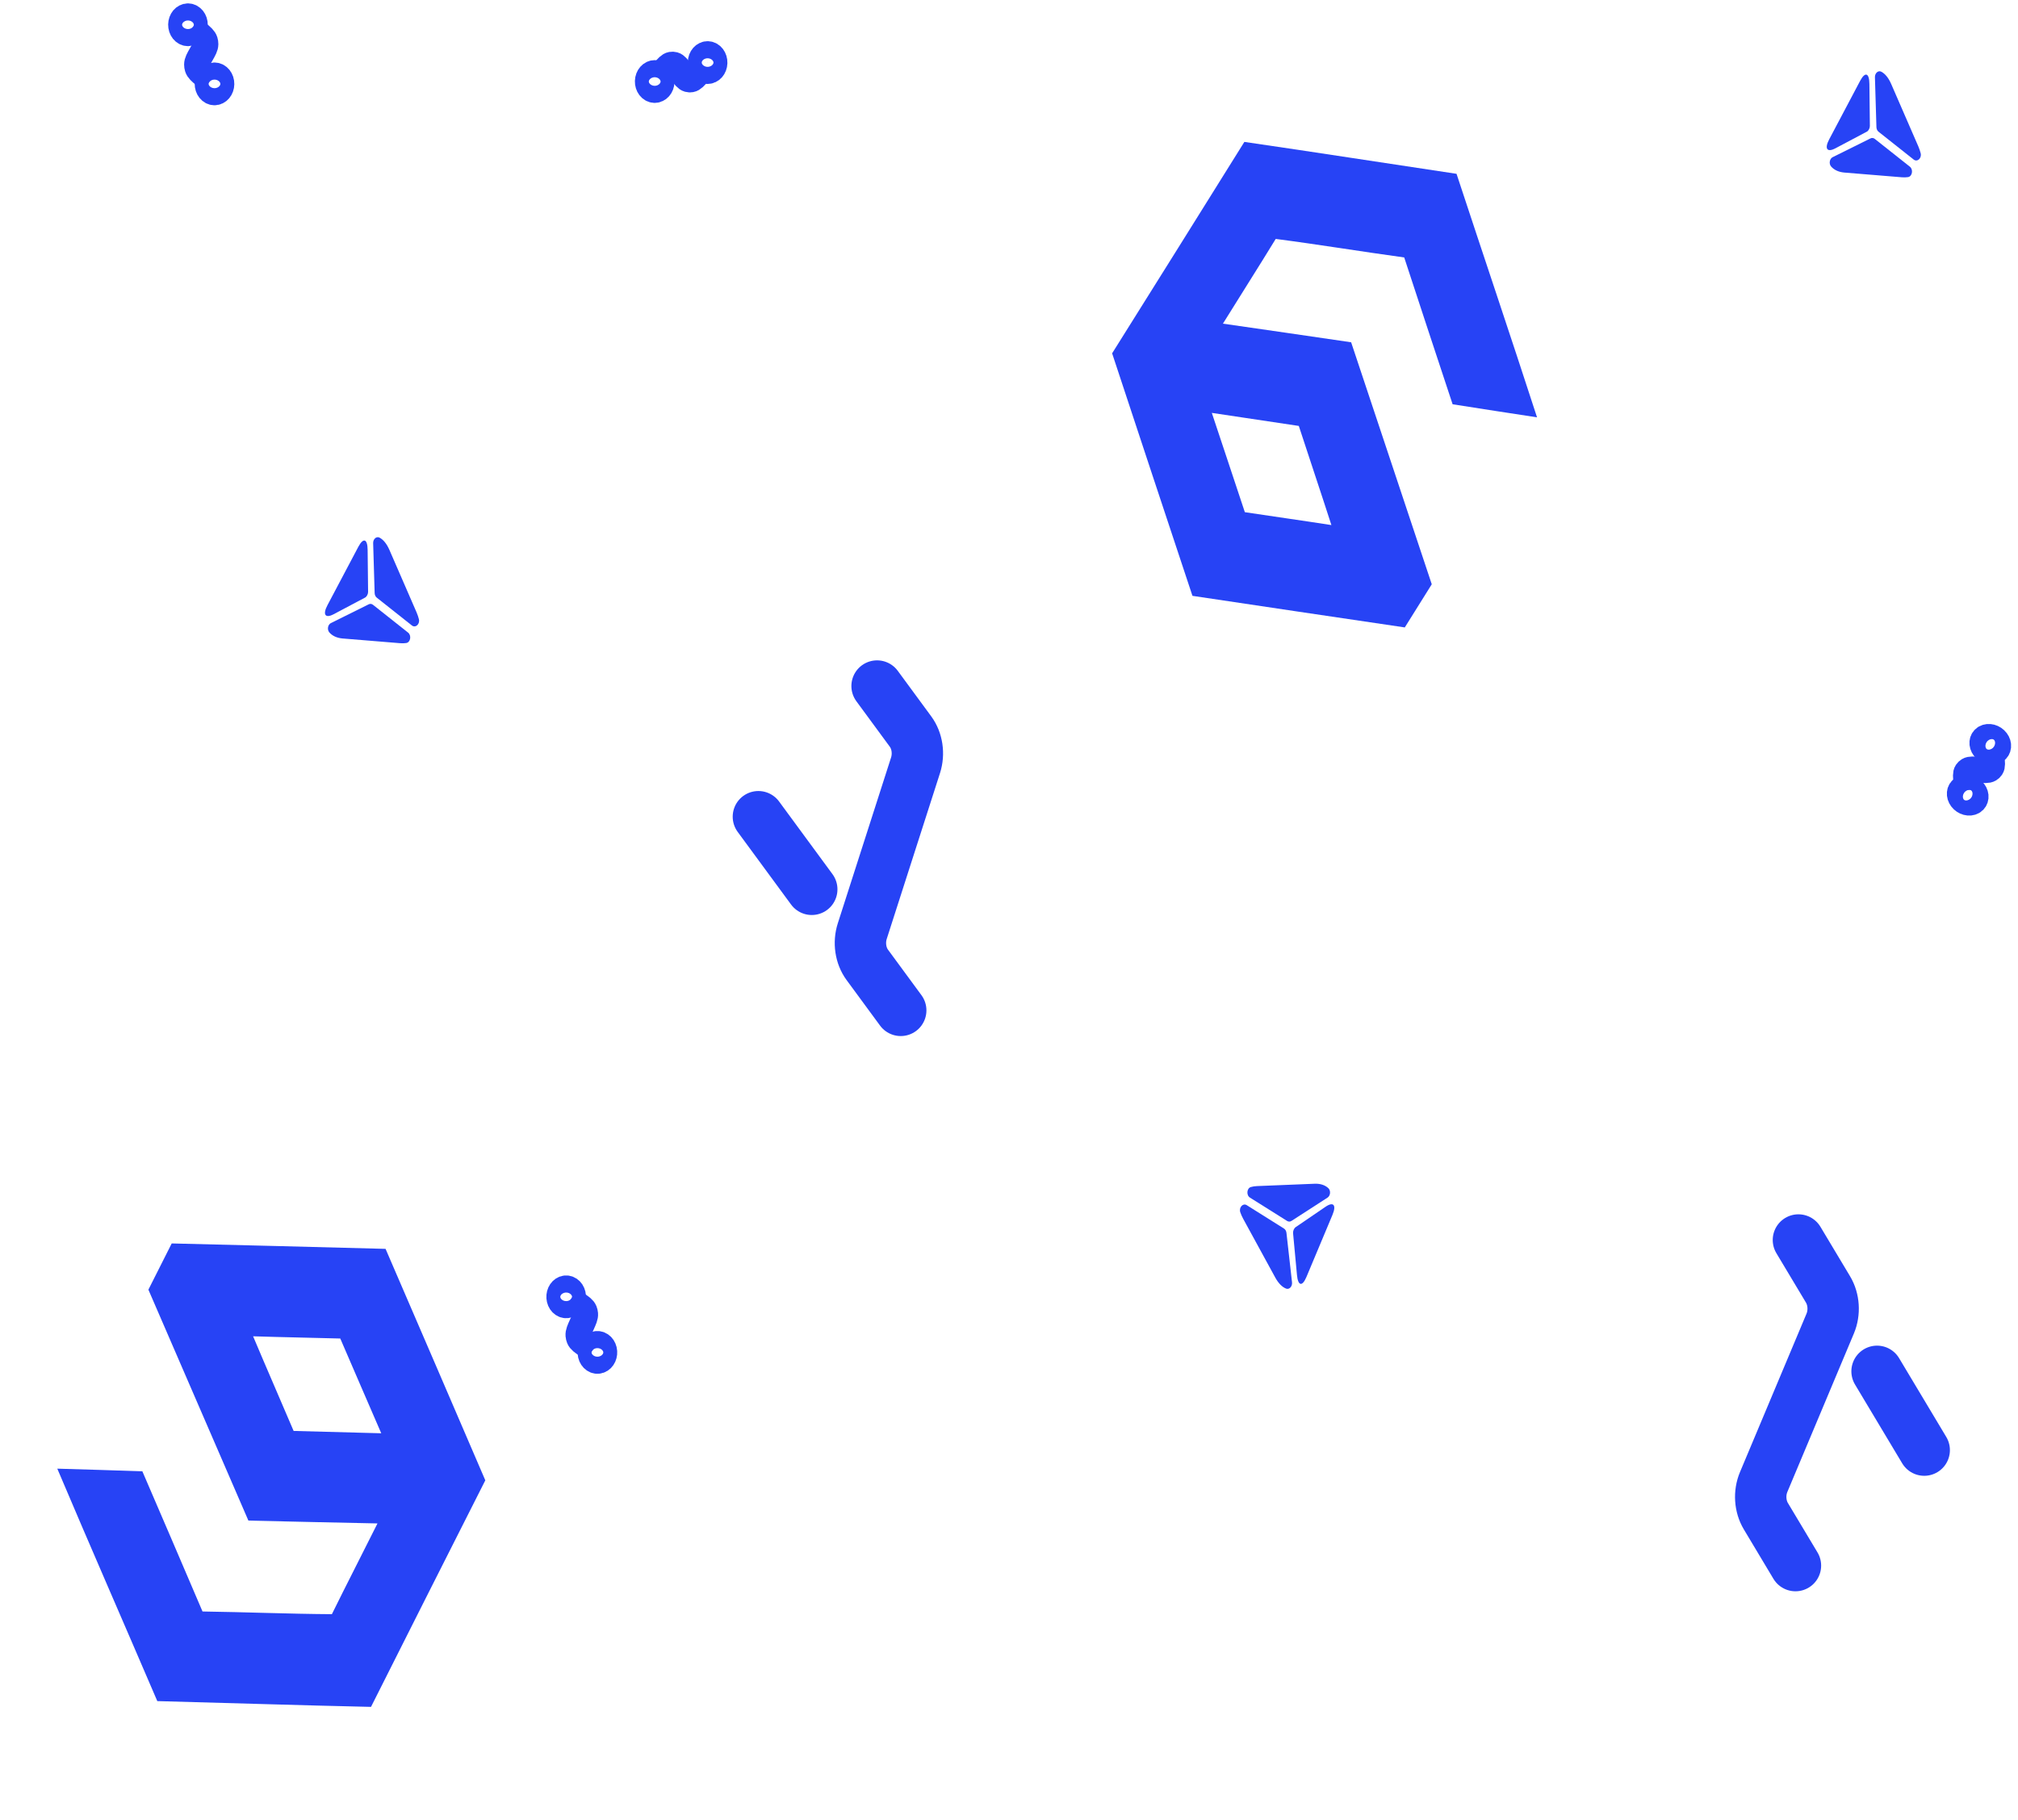
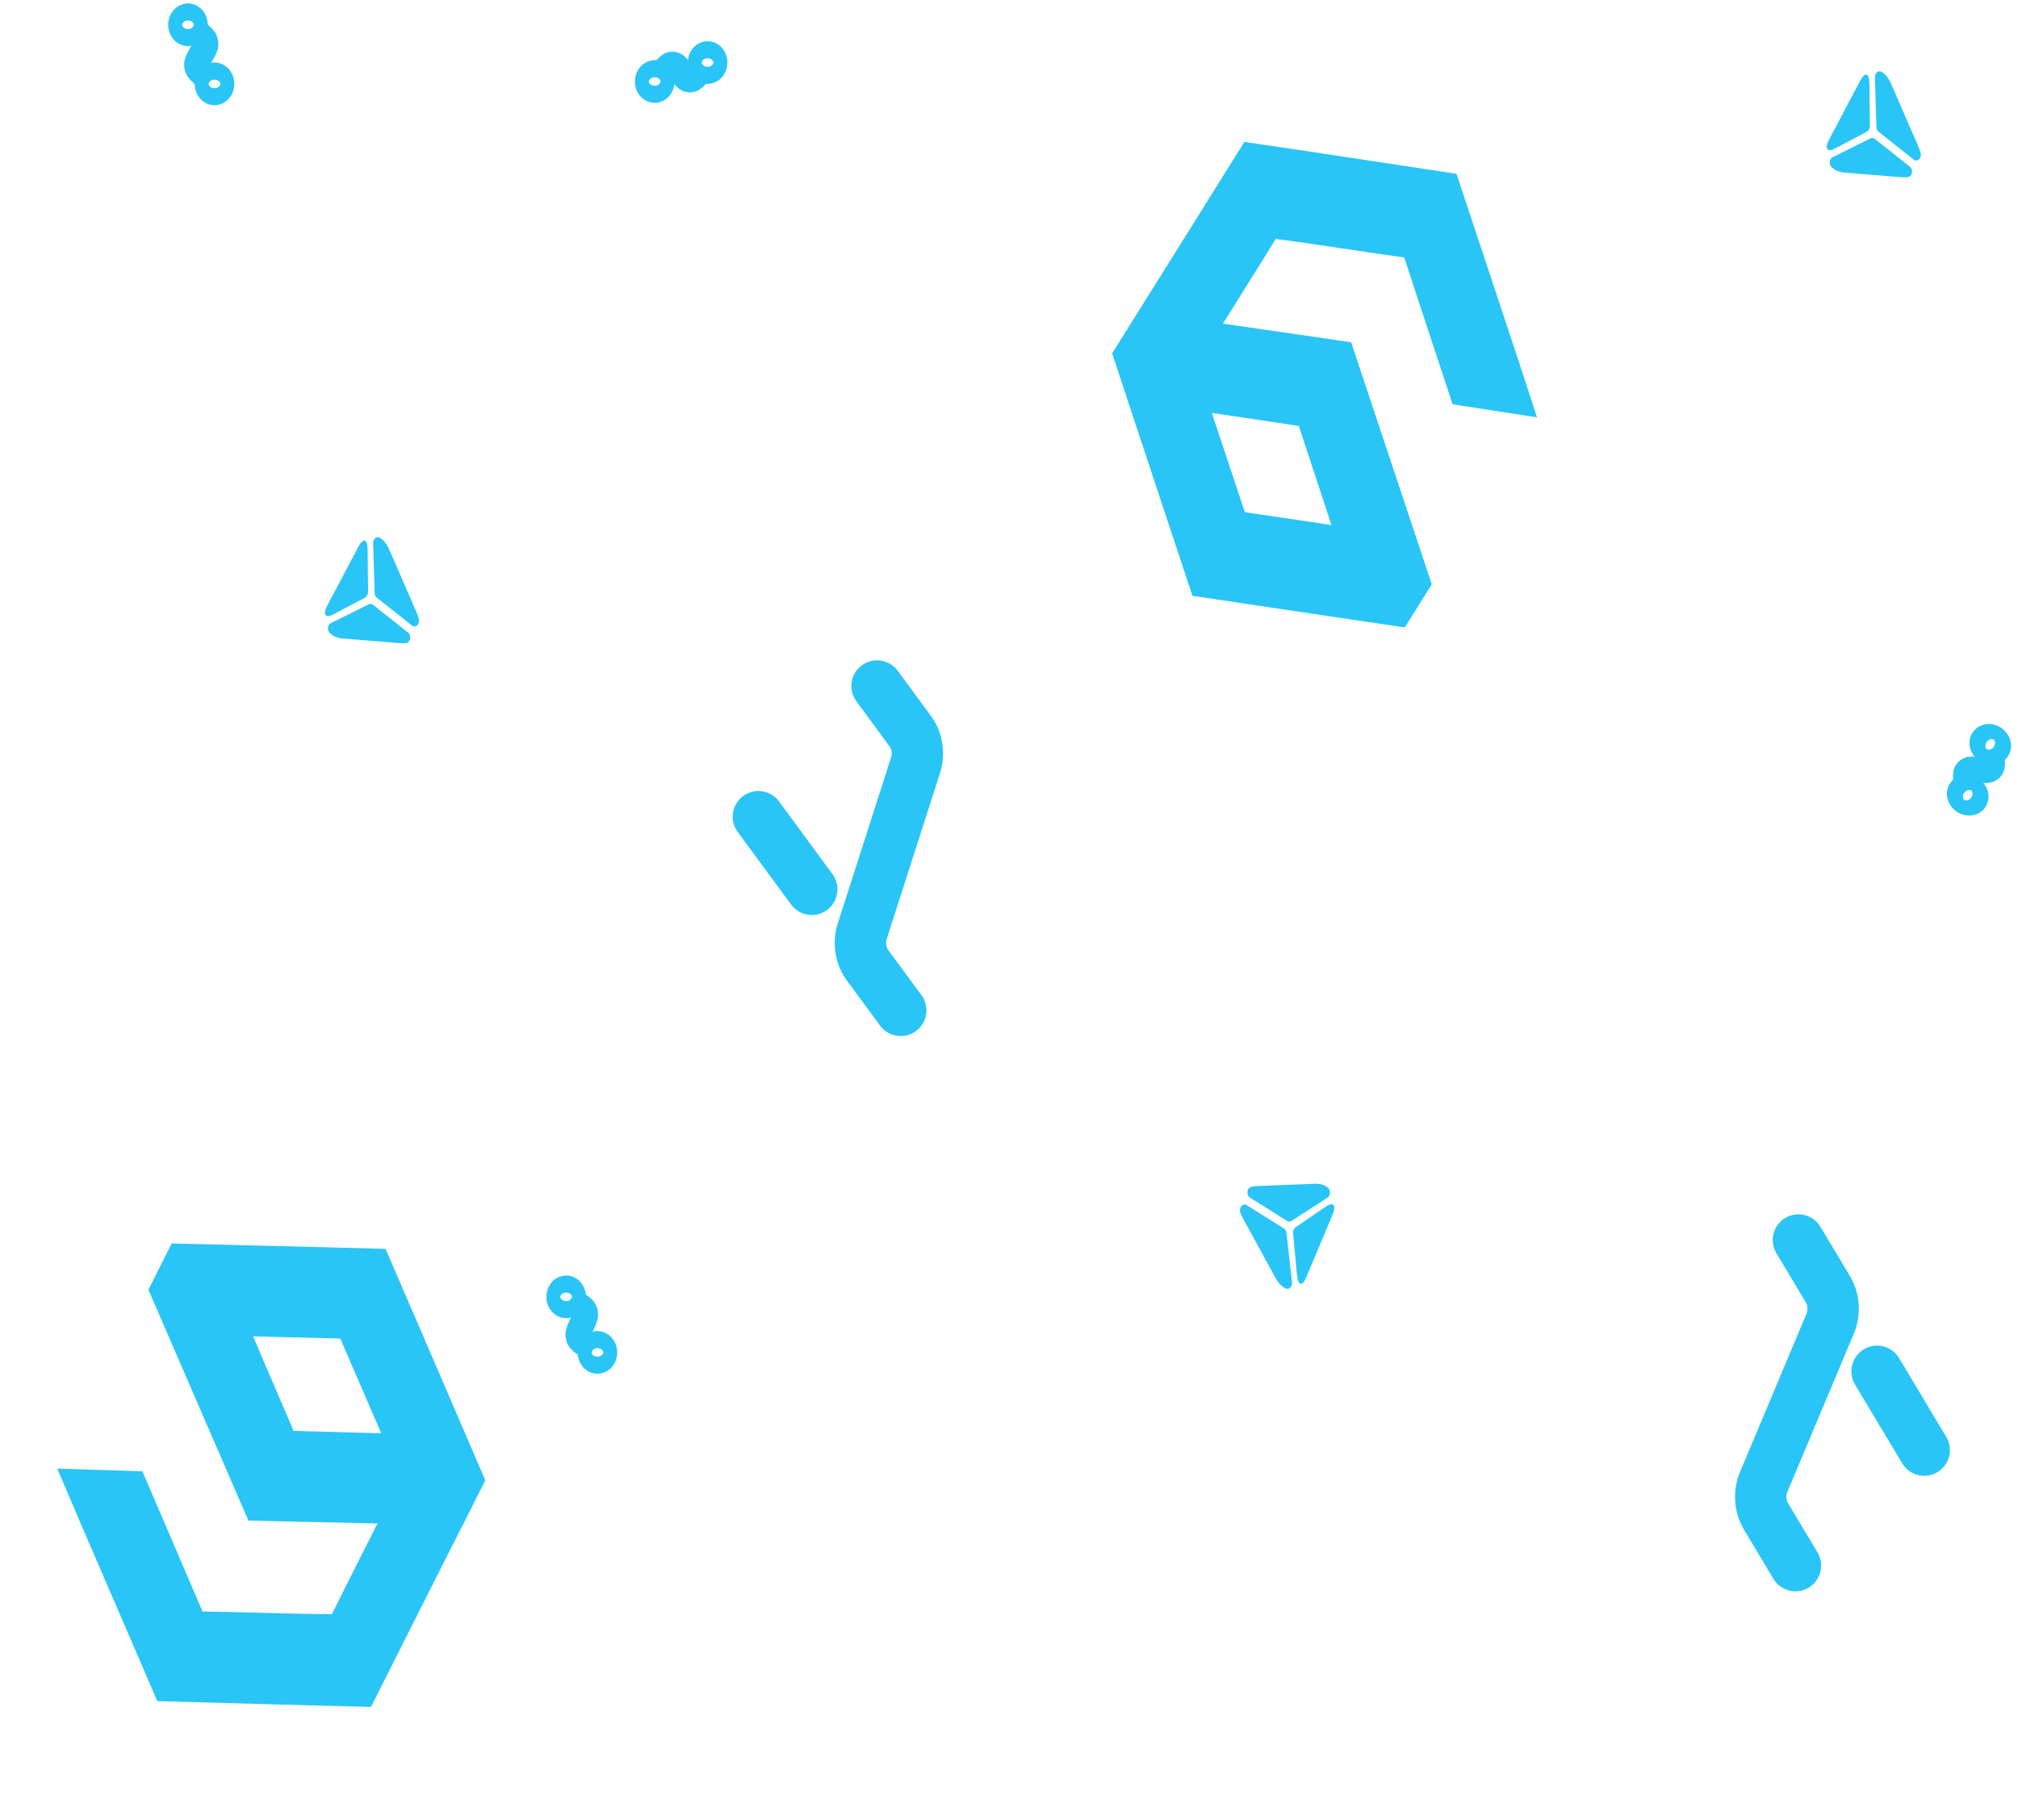
<svg xmlns="http://www.w3.org/2000/svg" width="550" height="496" viewBox="0 0 550 496" fill="none">
-   <path d="M245.494 275.41L236.367 262.991C234.53 260.491 234.004 256.936 235.009 253.807L249.527 208.603C250.532 205.474 250.006 201.919 248.169 199.419L239.042 187M221.245 242.415L206.695 222.618" stroke="#2743F5" stroke-width="14" stroke-linecap="round" stroke-linejoin="round" />
-   <path d="M164.649 368C164.358 366.766 163.305 366.053 162.297 366.409C161.288 366.765 160.706 368.054 160.997 369.289C161.288 370.523 162.341 371.235 163.35 370.879C164.358 370.524 164.94 369.234 164.649 368Z" stroke="#2743F5" stroke-width="7" />
-   <path d="M152.484 354.136C152.775 355.371 153.828 356.083 154.836 355.727C155.845 355.371 156.427 354.082 156.136 352.848C155.845 351.613 154.792 350.901 153.783 351.257C152.775 351.613 152.193 352.902 152.484 354.136Z" stroke="#2743F5" stroke-width="7" />
-   <path d="M155.486 354.287L157.25 355.48C158.447 356.289 159.045 356.694 159.309 357.341C159.412 357.595 159.477 357.87 159.5 358.152C159.558 358.872 159.227 359.604 158.567 361.068C157.906 362.533 157.575 363.265 157.633 363.985C157.656 364.267 157.721 364.542 157.824 364.795C158.088 365.443 158.686 365.847 159.883 366.656L161.647 367.849" stroke="#2743F5" stroke-width="7" />
-   <path d="M192.924 14.729C191.876 14.681 190.994 15.684 190.955 16.967C190.917 18.251 191.736 19.33 192.784 19.378C193.833 19.425 194.715 18.423 194.754 17.139C194.792 15.855 193.973 14.776 192.924 14.729Z" stroke="#2743F5" stroke-width="7" />
-   <path d="M178.366 24.546C179.415 24.594 180.297 23.591 180.335 22.307C180.374 21.024 179.555 19.945 178.506 19.897C177.457 19.85 176.576 20.852 176.537 22.136C176.498 23.42 177.317 24.499 178.366 24.546Z" stroke="#2743F5" stroke-width="7" />
-   <path d="M179.421 21.102L180.897 19.423C181.899 18.285 182.399 17.715 182.984 17.61C183.213 17.569 183.447 17.58 183.673 17.642C184.25 17.799 184.715 18.412 185.645 19.637C186.575 20.863 187.04 21.476 187.617 21.633C187.843 21.695 188.077 21.706 188.306 21.664C188.891 21.559 189.392 20.99 190.393 19.852L191.87 18.172" stroke="#2743F5" stroke-width="7" />
-   <path d="M339.802 328.51L349.945 334.882C350.316 335.115 350.561 335.548 350.619 336.053L352.137 349.546C352.257 350.648 351.413 351.578 350.539 351.255C349.485 350.854 348.465 349.865 347.586 348.269L343.078 340.011L338.826 332.227C338.497 331.621 338.237 331.022 338.038 330.445C337.597 329.125 338.767 327.86 339.802 328.51Z" fill="#2743F5" />
-   <path d="M361.822 326.448L351.982 332.805C351.612 333.042 351.182 333.05 350.811 332.817L340.668 326.445C339.633 325.795 339.791 323.894 340.924 323.562C341.423 323.423 341.972 323.334 342.566 323.307L350.212 322.997L358.321 322.666C359.894 322.61 361.145 323.048 362.025 323.863C362.749 324.543 362.624 325.925 361.822 326.448Z" fill="#2743F5" />
-   <path d="M353.485 347.522L352.424 336.16C352.367 335.55 352.679 334.807 353.116 334.508L361.277 328.94C363.443 327.466 364.289 328.466 363.157 331.164L356.052 348.109C354.915 350.786 353.758 350.529 353.485 347.522Z" fill="#2743F5" />
-   <path fill-rule="evenodd" clip-rule="evenodd" d="M68.982 364.25C72.615 372.88 76.364 381.44 80.027 390.05C87.984 390.258 95.941 390.454 103.907 390.686C100.162 382.09 96.474 373.46 92.74 364.856C84.823 364.636 76.901 364.506 68.982 364.25ZM46.797 338.939C66.232 339.411 85.658 339.902 105.084 340.418C114.147 361.447 123.244 382.461 132.269 403.512C121.864 424.078 111.474 444.656 101.116 465.266C81.693 464.837 62.287 464.199 42.871 463.69C33.809 442.551 24.59 421.523 15.616 400.331C23.345 400.562 31.072 400.783 38.799 401.055C44.264 413.787 49.772 426.502 55.196 439.263C66.956 439.425 78.697 439.922 90.453 439.997C94.535 431.706 98.76 423.521 102.881 415.26C91.158 415.024 79.424 414.756 67.699 414.483C58.583 393.533 49.56 372.507 40.445 351.541C42.566 347.337 44.689 343.144 46.797 338.939Z" fill="#2743F5" />
-   <path d="M490.151 338L498.218 351.474C499.841 354.186 500.074 357.788 498.818 360.778L480.679 403.978C479.424 406.969 479.656 410.57 481.28 413.282L489.347 426.756M511.583 373.798L524.442 395.277" stroke="#2743F5" stroke-width="14" stroke-linecap="round" stroke-linejoin="round" />
-   <path d="M49.36 7.167C49.548 8.431 50.538 9.269 51.57 9.038C52.603 8.808 53.287 7.596 53.099 6.332C52.91 5.068 51.921 4.231 50.888 4.462C49.856 4.692 49.171 5.904 49.36 7.167Z" stroke="#2743F5" stroke-width="7" />
-   <path d="M60.331 22.451C60.143 21.187 59.153 20.35 58.12 20.58C57.088 20.811 56.404 22.022 56.592 23.286C56.781 24.55 57.77 25.388 58.803 25.157C59.835 24.926 60.52 23.715 60.331 22.451Z" stroke="#2743F5" stroke-width="7" />
-   <path d="M57.356 21.933L55.698 20.53C54.574 19.579 54.012 19.103 53.802 18.427C53.72 18.162 53.678 17.88 53.678 17.597C53.679 16.873 54.068 16.185 54.845 14.809C55.623 13.433 56.011 12.745 56.012 12.022C56.013 11.738 55.971 11.457 55.889 11.192C55.679 10.515 55.117 10.04 53.992 9.088L52.334 7.685" stroke="#2743F5" stroke-width="7" />
-   <path d="M537.982 218.34C538.746 217.613 538.609 216.312 537.676 215.434C536.744 214.556 535.369 214.434 534.605 215.161C533.841 215.888 533.978 217.189 534.91 218.066C535.843 218.944 537.218 219.067 537.982 218.34Z" stroke="#2743F5" stroke-width="7" />
-   <path d="M540.756 201.316C539.992 202.043 540.129 203.344 541.061 204.222C541.994 205.099 543.369 205.222 544.133 204.495C544.897 203.768 544.76 202.467 543.827 201.589C542.895 200.711 541.52 200.589 540.756 201.316Z" stroke="#2743F5" stroke-width="7" />
-   <path d="M542.597 204.358L542.827 206.537C542.982 208.015 543.06 208.754 542.732 209.246C542.603 209.439 542.433 209.601 542.23 209.723C541.712 210.036 540.931 209.967 539.369 209.828C537.807 209.689 537.026 209.62 536.508 209.932C536.305 210.055 536.135 210.217 536.006 210.41C535.678 210.902 535.756 211.641 535.911 213.118L536.141 215.298" stroke="#2743F5" stroke-width="7" />
-   <path d="M521.561 43.489L511.989 35.907C511.639 35.629 511.43 35.169 511.414 34.659L511.007 21.048C510.977 19.937 511.893 19.115 512.736 19.543C513.752 20.071 514.686 21.18 515.431 22.876L519.241 31.644L522.836 39.91C523.113 40.553 523.323 41.181 523.474 41.779C523.805 43.147 522.537 44.262 521.561 43.489Z" fill="#2743F5" />
-   <path d="M499.483 42.845L509.793 37.725C510.18 37.534 510.608 37.578 510.959 37.855L520.531 45.438C521.507 46.211 521.195 48.083 520.04 48.274C519.532 48.351 518.979 48.373 518.386 48.327L510.753 47.699L502.657 47.036C501.088 46.899 499.879 46.31 499.069 45.392C498.405 44.627 498.642 43.266 499.483 42.845Z" fill="#2743F5" />
-   <path d="M509.5 22.897L509.627 34.332C509.634 34.945 509.263 35.647 508.803 35.891L500.229 40.432C497.953 41.633 497.194 40.535 498.54 37.989L506.994 21.999C508.344 19.474 509.473 19.872 509.5 22.897Z" fill="#2743F5" />
-   <path d="M112.256 170.489L102.684 162.907C102.334 162.629 102.126 162.169 102.109 161.659L101.702 148.048C101.672 146.937 102.589 146.115 103.431 146.543C104.447 147.071 105.381 148.18 106.126 149.876L109.937 158.644L113.531 166.91C113.808 167.553 114.019 168.181 114.169 168.779C114.5 170.147 113.233 171.262 112.256 170.489Z" fill="#2743F5" />
-   <path d="M90.178 169.845L100.489 164.725C100.876 164.534 101.304 164.578 101.654 164.855L111.226 172.438C112.202 173.211 111.89 175.083 110.735 175.274C110.228 175.351 109.674 175.373 109.081 175.327L101.448 174.699L93.352 174.036C91.783 173.899 90.574 173.31 89.764 172.392C89.1 171.626 89.338 170.266 90.178 169.845Z" fill="#2743F5" />
-   <path d="M100.196 149.897L100.323 161.332C100.33 161.945 99.959 162.647 99.499 162.89L90.924 167.432C88.648 168.633 87.889 167.534 89.235 164.989L97.689 148.999C99.039 146.474 100.169 146.872 100.196 149.897Z" fill="#2743F5" />
-   <path fill-rule="evenodd" clip-rule="evenodd" d="M362.868 143.124C359.959 134.092 356.927 125.116 353.986 116.1C346.086 114.919 338.185 113.751 330.278 112.545C333.302 121.557 336.266 130.594 339.278 139.612C347.138 140.801 355.009 141.9 362.868 143.124ZM382.873 171.024C363.574 168.175 344.286 165.309 324.999 162.416C317.7 140.384 310.365 118.362 303.106 96.311C315.139 77.122 327.159 57.919 339.149 38.68C358.44 41.485 377.696 44.495 396.973 47.379C404.262 69.521 411.717 91.572 418.914 113.756C411.243 112.58 403.573 111.415 395.907 110.198C391.509 96.861 387.068 83.535 382.714 70.175C371.026 68.573 359.385 66.642 347.693 65.128C342.955 72.878 338.082 80.504 333.307 88.219C344.952 89.89 356.605 91.593 368.249 93.299C375.607 115.26 382.867 137.285 390.223 159.262C387.769 163.185 385.315 167.098 382.873 171.024Z" fill="#2743F5" />
+   <path d="M245.494 275.41L236.367 262.991C234.53 260.491 234.004 256.936 235.009 253.807L249.527 208.603C250.532 205.474 250.006 201.919 248.169 199.419L239.042 187M221.245 242.415L206.695 222.618" stroke="#29C5F6" stroke-width="14" stroke-linecap="round" stroke-linejoin="round" />
+   <path d="M164.649 368C164.358 366.766 163.305 366.053 162.297 366.409C161.288 366.765 160.706 368.054 160.997 369.289C161.288 370.523 162.341 371.235 163.35 370.879C164.358 370.524 164.94 369.234 164.649 368Z" stroke="#29C5F6" stroke-width="7" />
+   <path d="M152.484 354.136C152.775 355.371 153.828 356.083 154.836 355.727C155.845 355.371 156.427 354.082 156.136 352.848C155.845 351.613 154.792 350.901 153.783 351.257C152.775 351.613 152.193 352.902 152.484 354.136Z" stroke="#29C5F6" stroke-width="7" />
+   <path d="M155.486 354.287L157.25 355.48C158.447 356.289 159.045 356.694 159.309 357.341C159.412 357.595 159.477 357.87 159.5 358.152C159.558 358.872 159.227 359.604 158.567 361.068C157.906 362.533 157.575 363.265 157.633 363.985C157.656 364.267 157.721 364.542 157.824 364.795C158.088 365.443 158.686 365.847 159.883 366.656L161.647 367.849" stroke="#29C5F6" stroke-width="7" />
+   <path d="M192.924 14.729C191.876 14.681 190.994 15.684 190.955 16.967C190.917 18.251 191.736 19.33 192.784 19.378C193.833 19.425 194.715 18.423 194.754 17.139C194.792 15.855 193.973 14.776 192.924 14.729Z" stroke="#29C5F6" stroke-width="7" />
+   <path d="M178.366 24.546C179.415 24.594 180.297 23.591 180.335 22.307C180.374 21.024 179.555 19.945 178.506 19.897C177.457 19.85 176.576 20.852 176.537 22.136C176.498 23.42 177.317 24.499 178.366 24.546Z" stroke="#29C5F6" stroke-width="7" />
+   <path d="M179.421 21.102L180.897 19.423C181.899 18.285 182.399 17.715 182.984 17.61C183.213 17.569 183.447 17.58 183.673 17.642C184.25 17.799 184.715 18.412 185.645 19.637C186.575 20.863 187.04 21.476 187.617 21.633C187.843 21.695 188.077 21.706 188.306 21.664C188.891 21.559 189.392 20.99 190.393 19.852L191.87 18.172" stroke="#29C5F6" stroke-width="7" />
+   <path d="M339.802 328.51L349.945 334.882C350.316 335.115 350.561 335.548 350.619 336.053L352.137 349.546C352.257 350.648 351.413 351.578 350.539 351.255C349.485 350.854 348.465 349.865 347.586 348.269L343.078 340.011L338.826 332.227C338.497 331.621 338.237 331.022 338.038 330.445C337.597 329.125 338.767 327.86 339.802 328.51Z" fill="#29C5F6" />
+   <path d="M361.822 326.448L351.982 332.805C351.612 333.042 351.182 333.05 350.811 332.817L340.668 326.445C339.633 325.795 339.791 323.894 340.924 323.562C341.423 323.423 341.972 323.334 342.566 323.307L350.212 322.997L358.321 322.666C359.894 322.61 361.145 323.048 362.025 323.863C362.749 324.543 362.624 325.925 361.822 326.448Z" fill="#29C5F6" />
+   <path d="M353.485 347.522L352.424 336.16C352.367 335.55 352.679 334.807 353.116 334.508L361.277 328.94C363.443 327.466 364.289 328.466 363.157 331.164L356.052 348.109C354.915 350.786 353.758 350.529 353.485 347.522Z" fill="#29C5F6" />
+   <path fill-rule="evenodd" clip-rule="evenodd" d="M68.982 364.25C72.615 372.88 76.364 381.44 80.027 390.05C87.984 390.258 95.941 390.454 103.907 390.686C100.162 382.09 96.474 373.46 92.74 364.856C84.823 364.636 76.901 364.506 68.982 364.25ZM46.797 338.939C66.232 339.411 85.658 339.902 105.084 340.418C114.147 361.447 123.244 382.461 132.269 403.512C121.864 424.078 111.474 444.656 101.116 465.266C81.693 464.837 62.287 464.199 42.871 463.69C33.809 442.551 24.59 421.523 15.616 400.331C23.345 400.562 31.072 400.783 38.799 401.055C44.264 413.787 49.772 426.502 55.196 439.263C66.956 439.425 78.697 439.922 90.453 439.997C94.535 431.706 98.76 423.521 102.881 415.26C91.158 415.024 79.424 414.756 67.699 414.483C58.583 393.533 49.56 372.507 40.445 351.541C42.566 347.337 44.689 343.144 46.797 338.939Z" fill="#29C5F6" />
+   <path d="M490.151 338L498.218 351.474C499.841 354.186 500.074 357.788 498.818 360.778L480.679 403.978C479.424 406.969 479.656 410.57 481.28 413.282L489.347 426.756M511.583 373.798L524.442 395.277" stroke="#29C5F6" stroke-width="14" stroke-linecap="round" stroke-linejoin="round" />
+   <path d="M49.36 7.167C49.548 8.431 50.538 9.269 51.57 9.038C52.603 8.808 53.287 7.596 53.099 6.332C52.91 5.068 51.921 4.231 50.888 4.462C49.856 4.692 49.171 5.904 49.36 7.167Z" stroke="#29C5F6" stroke-width="7" />
+   <path d="M60.331 22.451C60.143 21.187 59.153 20.35 58.12 20.58C57.088 20.811 56.404 22.022 56.592 23.286C56.781 24.55 57.77 25.388 58.803 25.157C59.835 24.926 60.52 23.715 60.331 22.451Z" stroke="#29C5F6" stroke-width="7" />
+   <path d="M57.356 21.933L55.698 20.53C54.574 19.579 54.012 19.103 53.802 18.427C53.72 18.162 53.678 17.88 53.678 17.597C53.679 16.873 54.068 16.185 54.845 14.809C55.623 13.433 56.011 12.745 56.012 12.022C56.013 11.738 55.971 11.457 55.889 11.192C55.679 10.515 55.117 10.04 53.992 9.088L52.334 7.685" stroke="#29C5F6" stroke-width="7" />
+   <path d="M537.982 218.34C538.746 217.613 538.609 216.312 537.676 215.434C536.744 214.556 535.369 214.434 534.605 215.161C533.841 215.888 533.978 217.189 534.91 218.066C535.843 218.944 537.218 219.067 537.982 218.34Z" stroke="#29C5F6" stroke-width="7" />
+   <path d="M540.756 201.316C539.992 202.043 540.129 203.344 541.061 204.222C541.994 205.099 543.369 205.222 544.133 204.495C544.897 203.768 544.76 202.467 543.827 201.589C542.895 200.711 541.52 200.589 540.756 201.316Z" stroke="#29C5F6" stroke-width="7" />
+   <path d="M542.597 204.358L542.827 206.537C542.982 208.015 543.06 208.754 542.732 209.246C542.603 209.439 542.433 209.601 542.23 209.723C541.712 210.036 540.931 209.967 539.369 209.828C537.807 209.689 537.026 209.62 536.508 209.932C536.305 210.055 536.135 210.217 536.006 210.41C535.678 210.902 535.756 211.641 535.911 213.118L536.141 215.298" stroke="#29C5F6" stroke-width="7" />
+   <path d="M521.561 43.489L511.989 35.907C511.639 35.629 511.43 35.169 511.414 34.659L511.007 21.048C510.977 19.937 511.893 19.115 512.736 19.543C513.752 20.071 514.686 21.18 515.431 22.876L519.241 31.644L522.836 39.91C523.113 40.553 523.323 41.181 523.474 41.779C523.805 43.147 522.537 44.262 521.561 43.489Z" fill="#29C5F6" />
+   <path d="M499.483 42.845L509.793 37.725C510.18 37.534 510.608 37.578 510.959 37.855L520.531 45.438C521.507 46.211 521.195 48.083 520.04 48.274C519.532 48.351 518.979 48.373 518.386 48.327L510.753 47.699L502.657 47.036C501.088 46.899 499.879 46.31 499.069 45.392C498.405 44.627 498.642 43.266 499.483 42.845Z" fill="#29C5F6" />
+   <path d="M509.5 22.897L509.627 34.332C509.634 34.945 509.263 35.647 508.803 35.891L500.229 40.432C497.953 41.633 497.194 40.535 498.54 37.989L506.994 21.999C508.344 19.474 509.473 19.872 509.5 22.897Z" fill="#29C5F6" />
+   <path d="M112.256 170.489L102.684 162.907C102.334 162.629 102.126 162.169 102.109 161.659L101.702 148.048C101.672 146.937 102.589 146.115 103.431 146.543C104.447 147.071 105.381 148.18 106.126 149.876L109.937 158.644L113.531 166.91C113.808 167.553 114.019 168.181 114.169 168.779C114.5 170.147 113.233 171.262 112.256 170.489Z" fill="#29C5F6" />
+   <path d="M90.178 169.845L100.489 164.725C100.876 164.534 101.304 164.578 101.654 164.855L111.226 172.438C112.202 173.211 111.89 175.083 110.735 175.274C110.228 175.351 109.674 175.373 109.081 175.327L101.448 174.699L93.352 174.036C91.783 173.899 90.574 173.31 89.764 172.392C89.1 171.626 89.338 170.266 90.178 169.845Z" fill="#29C5F6" />
+   <path d="M100.196 149.897L100.323 161.332C100.33 161.945 99.959 162.647 99.499 162.89L90.924 167.432C88.648 168.633 87.889 167.534 89.235 164.989L97.689 148.999C99.039 146.474 100.169 146.872 100.196 149.897Z" fill="#29C5F6" />
+   <path fill-rule="evenodd" clip-rule="evenodd" d="M362.868 143.124C359.959 134.092 356.927 125.116 353.986 116.1C346.086 114.919 338.185 113.751 330.278 112.545C333.302 121.557 336.266 130.594 339.278 139.612C347.138 140.801 355.009 141.9 362.868 143.124ZM382.873 171.024C363.574 168.175 344.286 165.309 324.999 162.416C317.7 140.384 310.365 118.362 303.106 96.311C315.139 77.122 327.159 57.919 339.149 38.68C358.44 41.485 377.696 44.495 396.973 47.379C404.262 69.521 411.717 91.572 418.914 113.756C411.243 112.58 403.573 111.415 395.907 110.198C391.509 96.861 387.068 83.535 382.714 70.175C371.026 68.573 359.385 66.642 347.693 65.128C342.955 72.878 338.082 80.504 333.307 88.219C344.952 89.89 356.605 91.593 368.249 93.299C375.607 115.26 382.867 137.285 390.223 159.262C387.769 163.185 385.315 167.098 382.873 171.024Z" fill="#29C5F6" />
</svg>
